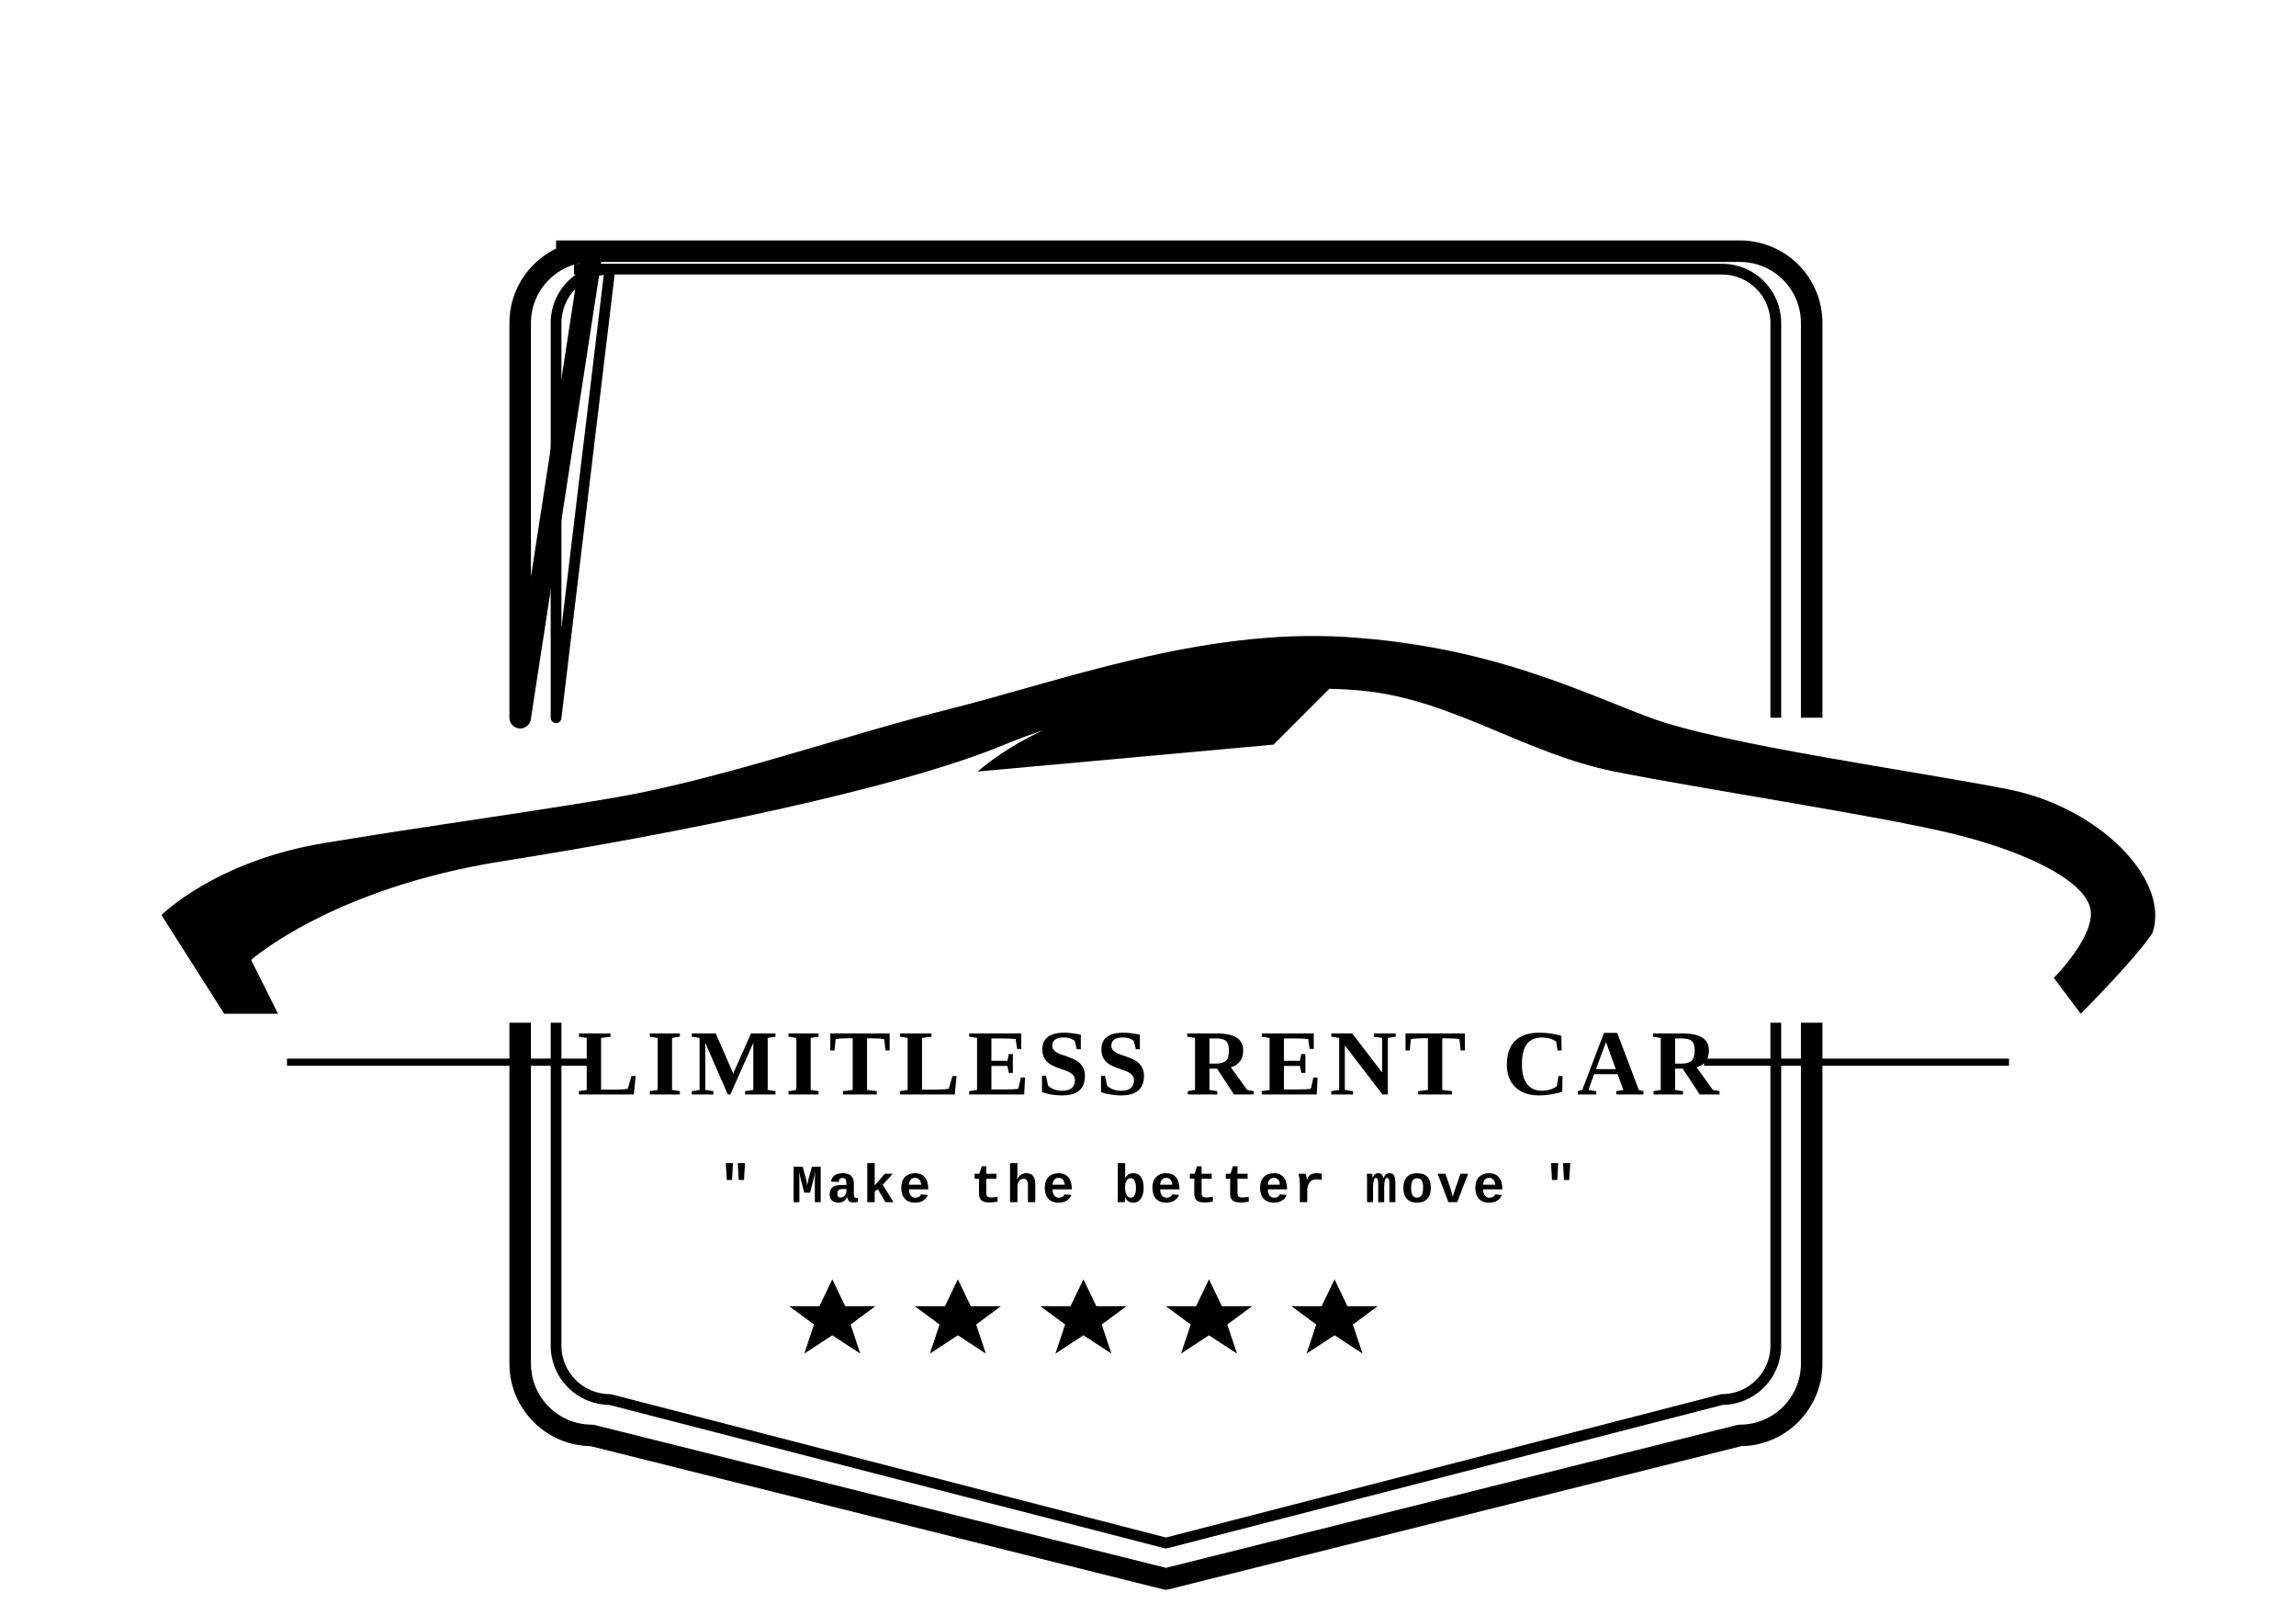
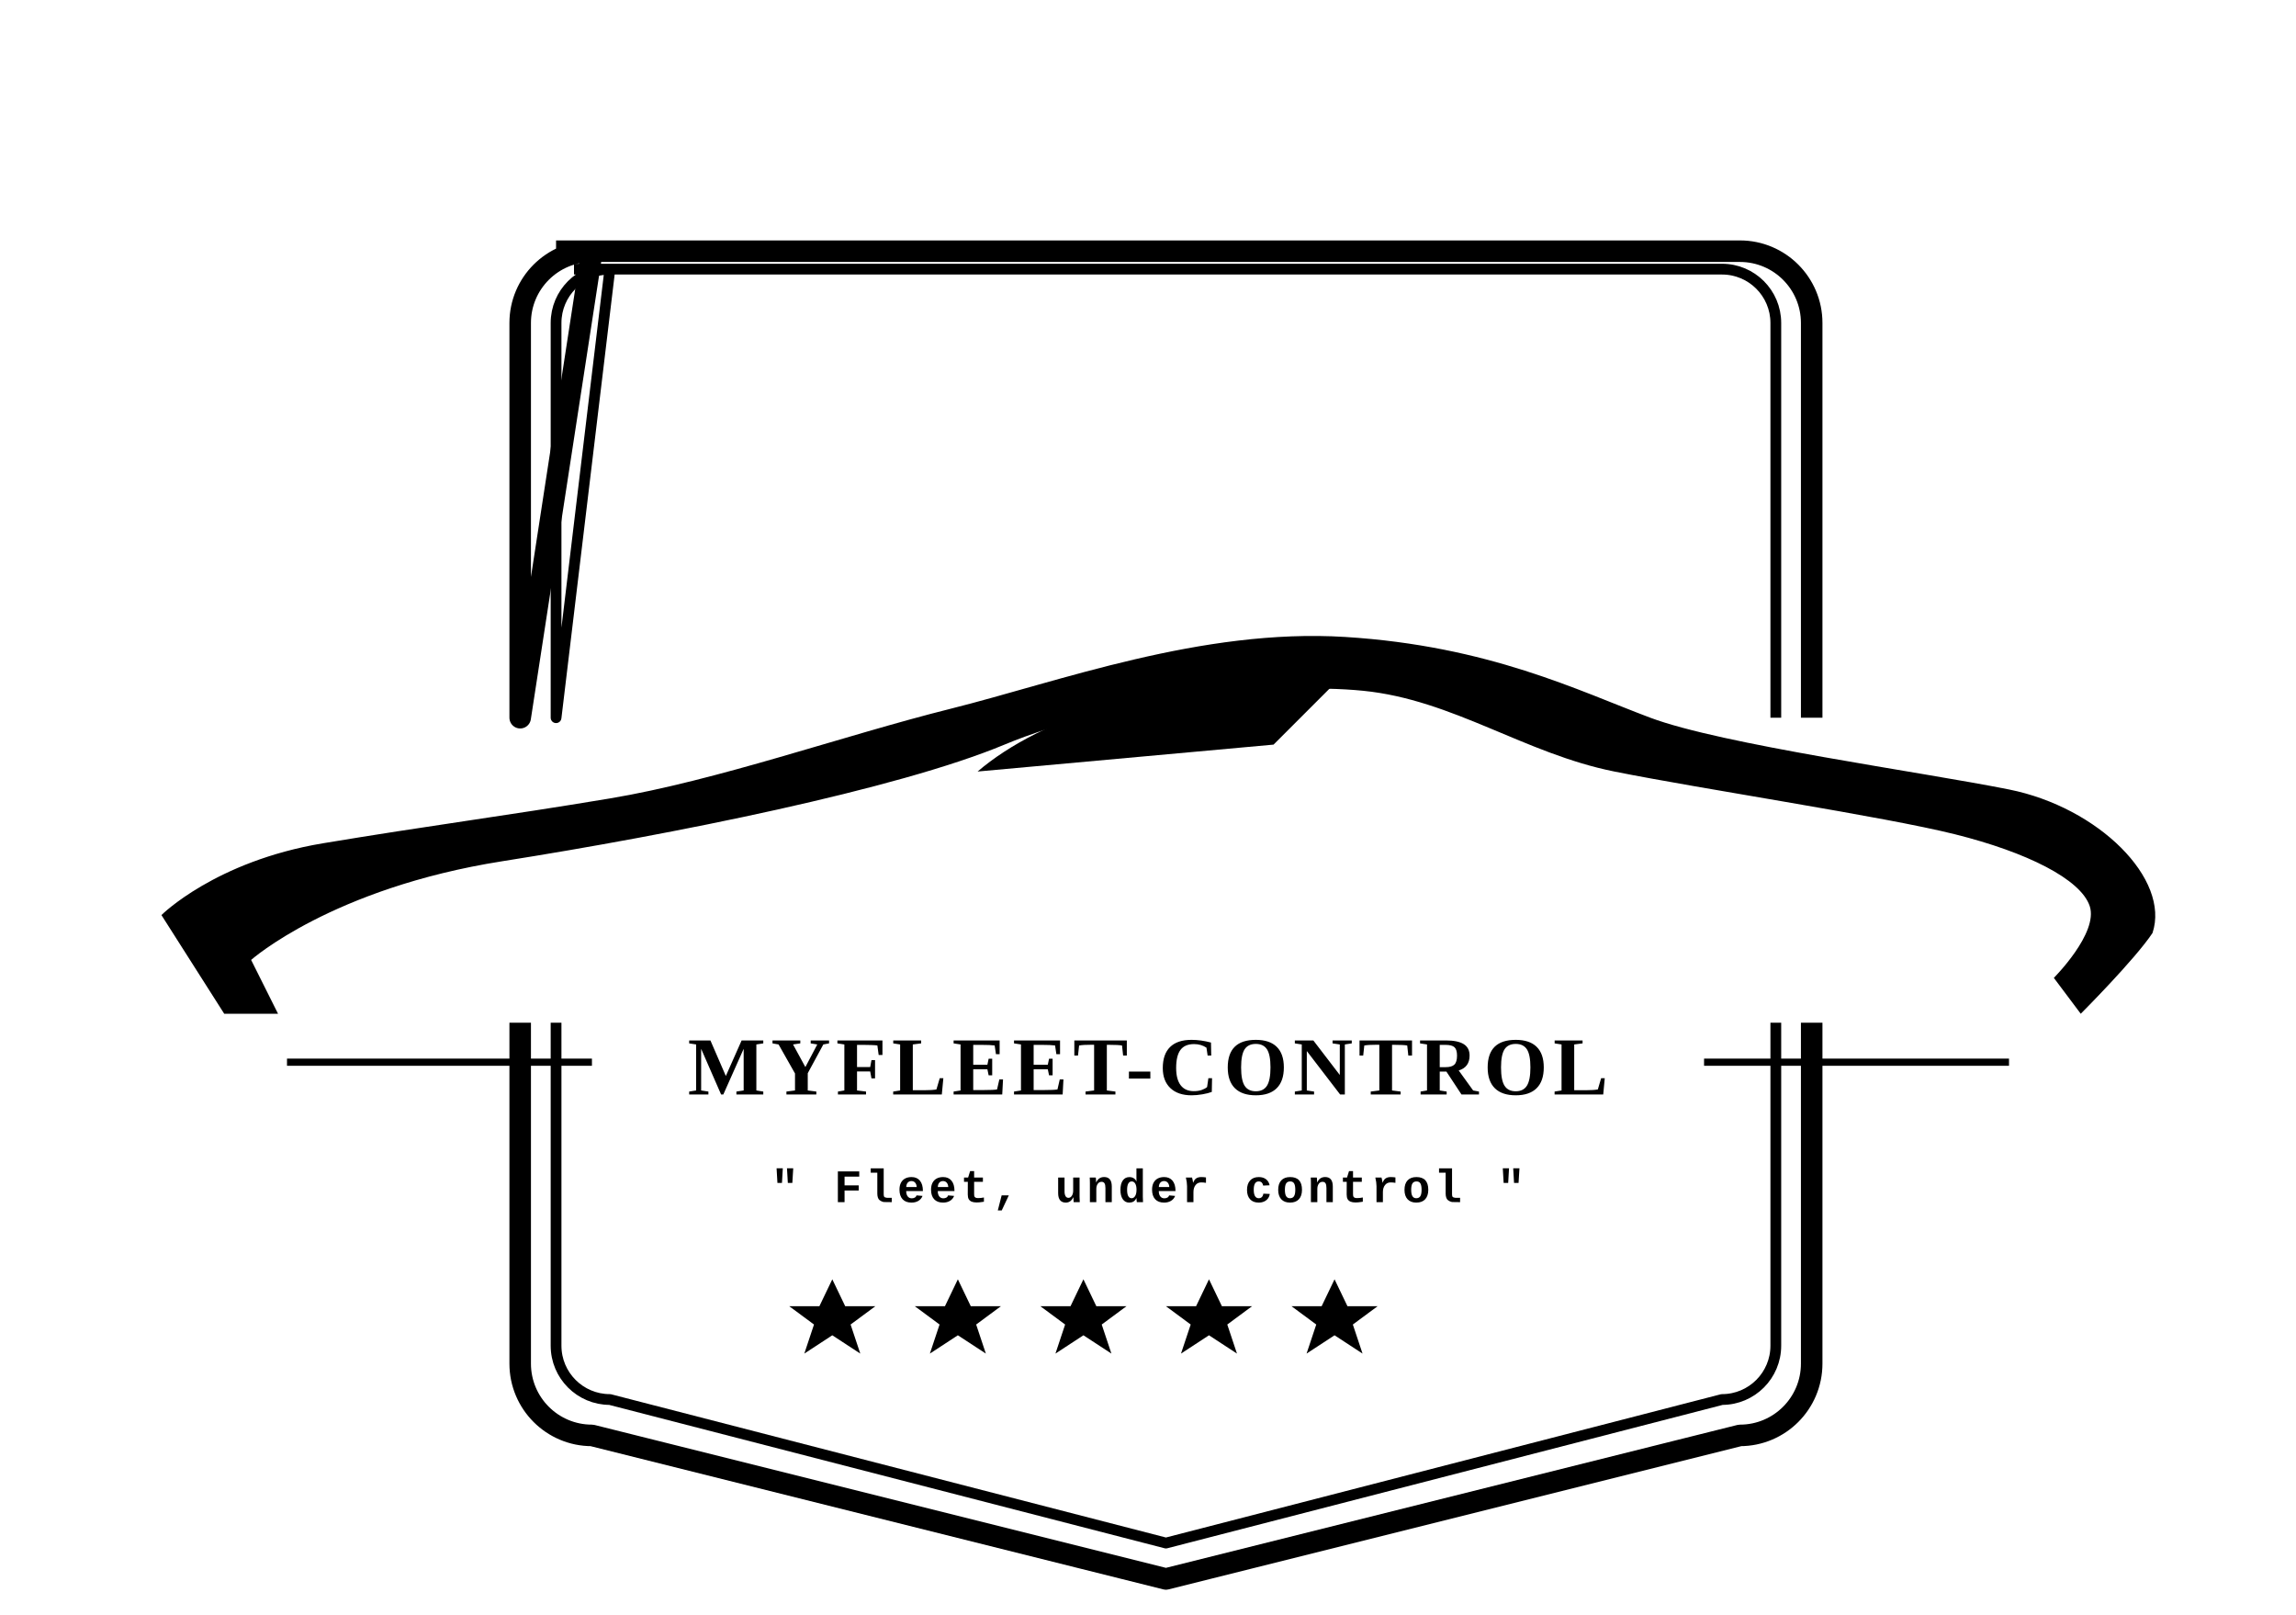
<svg xmlns="http://www.w3.org/2000/svg" viewBox="0 0 1280 900" width="100%" height="100%">
  <g transform="translate(0, 20)">
    <path d="M 310,120 L 970,120 A 40,40 0 0 1 1010,160 L 1010,380 M 1010,550 L 1010,740 A 40,40 0 0 1 970,780 L 650,860 L 330,780 A 40,40 0 0 1 290,740 L 290,550 M 290,380 L 290,160 A 40,40 0 0 1 330,120 Z" fill="none" stroke="#000000" stroke-width="12" stroke-linejoin="round" />
    <path d="M 320,130 L 960,130 A 30,30 0 0 1 990,160 L 990,380 M 990,550 L 990,730 A 30,30 0 0 1 960,760 L 650,840 L 340,760 A 30,30 0 0 1 310,730 L 310,550 M 310,380 L 310,160 A 30,30 0 0 1 340,130 Z" fill="none" stroke="#000000" stroke-width="6" stroke-linejoin="round" />
    <path d="M 90,490 C 90,490 120,460 180,450 C 240,440 280,435 340,425 C 400,415 470,390 530,375 C 590,360 670,330 750,335 C 830,340 880,365 920,380 C 960,395 1070,410 1120,420 C 1170,430 1210,470 1200,500 C 1190,515 1160,545 1160,545 L 1145,525 C 1145,525 1170,500 1165,485 C 1160,470 1130,455 1090,445 C 1050,435 950,420 900,410 C 850,400 810,370 760,365 C 710,360 620,370 560,395 C 500,420 375,445 280,460 C 185,475 140,515 140,515 L 155,545 L 125,545 Z" fill="#000000" />
    <path d="M 545,410 C 580,380 650,355 745,360 L 710,395 Z" fill="#000000" />
-     <text x="640" y="590" font-family="'Cinzel', 'Georgia', 'Times New Roman', serif" font-size="52" fill="#000000" font-weight="bold" text-anchor="middle" letter-spacing="4">LIMITLESS RENT CAR</text>
+     <text x="640" y="590" font-family="'Cinzel', 'Georgia', 'Times New Roman', serif" font-size="46" fill="#000000" font-weight="bold" text-anchor="middle" letter-spacing="3">MYFLEET-CONTROL</text>
    <line x1="160" y1="572" x2="330" y2="572" stroke="#000000" stroke-width="4" />
    <line x1="950" y1="572" x2="1120" y2="572" stroke="#000000" stroke-width="4" />
-     <text x="640" y="650" font-family="'Courier New', monospace" font-size="30" fill="#000000" font-weight="bold" text-anchor="middle" letter-spacing="2">" Make the better move "</text>
+     <text x="640" y="650" font-family="'Courier New', monospace" font-size="26" fill="#000000" font-weight="bold" text-anchor="middle" letter-spacing="2">" Fleet, under control "</text>
    <g fill="#000000" transform="translate(440, 690)">
      <polygon points="40,5 52,30 80,30 57,47 66,74 40,57 14,74 23,47 0,30 28,30" transform="translate(0,0) scale(0.6)" />
      <polygon points="40,5 52,30 80,30 57,47 66,74 40,57 14,74 23,47 0,30 28,30" transform="translate(70,0) scale(0.6)" />
      <polygon points="40,5 52,30 80,30 57,47 66,74 40,57 14,74 23,47 0,30 28,30" transform="translate(140,0) scale(0.6)" />
      <polygon points="40,5 52,30 80,30 57,47 66,74 40,57 14,74 23,47 0,30 28,30" transform="translate(210,0) scale(0.6)" />
      <polygon points="40,5 52,30 80,30 57,47 66,74 40,57 14,74 23,47 0,30 28,30" transform="translate(280,0) scale(0.6)" />
    </g>
  </g>
</svg>
